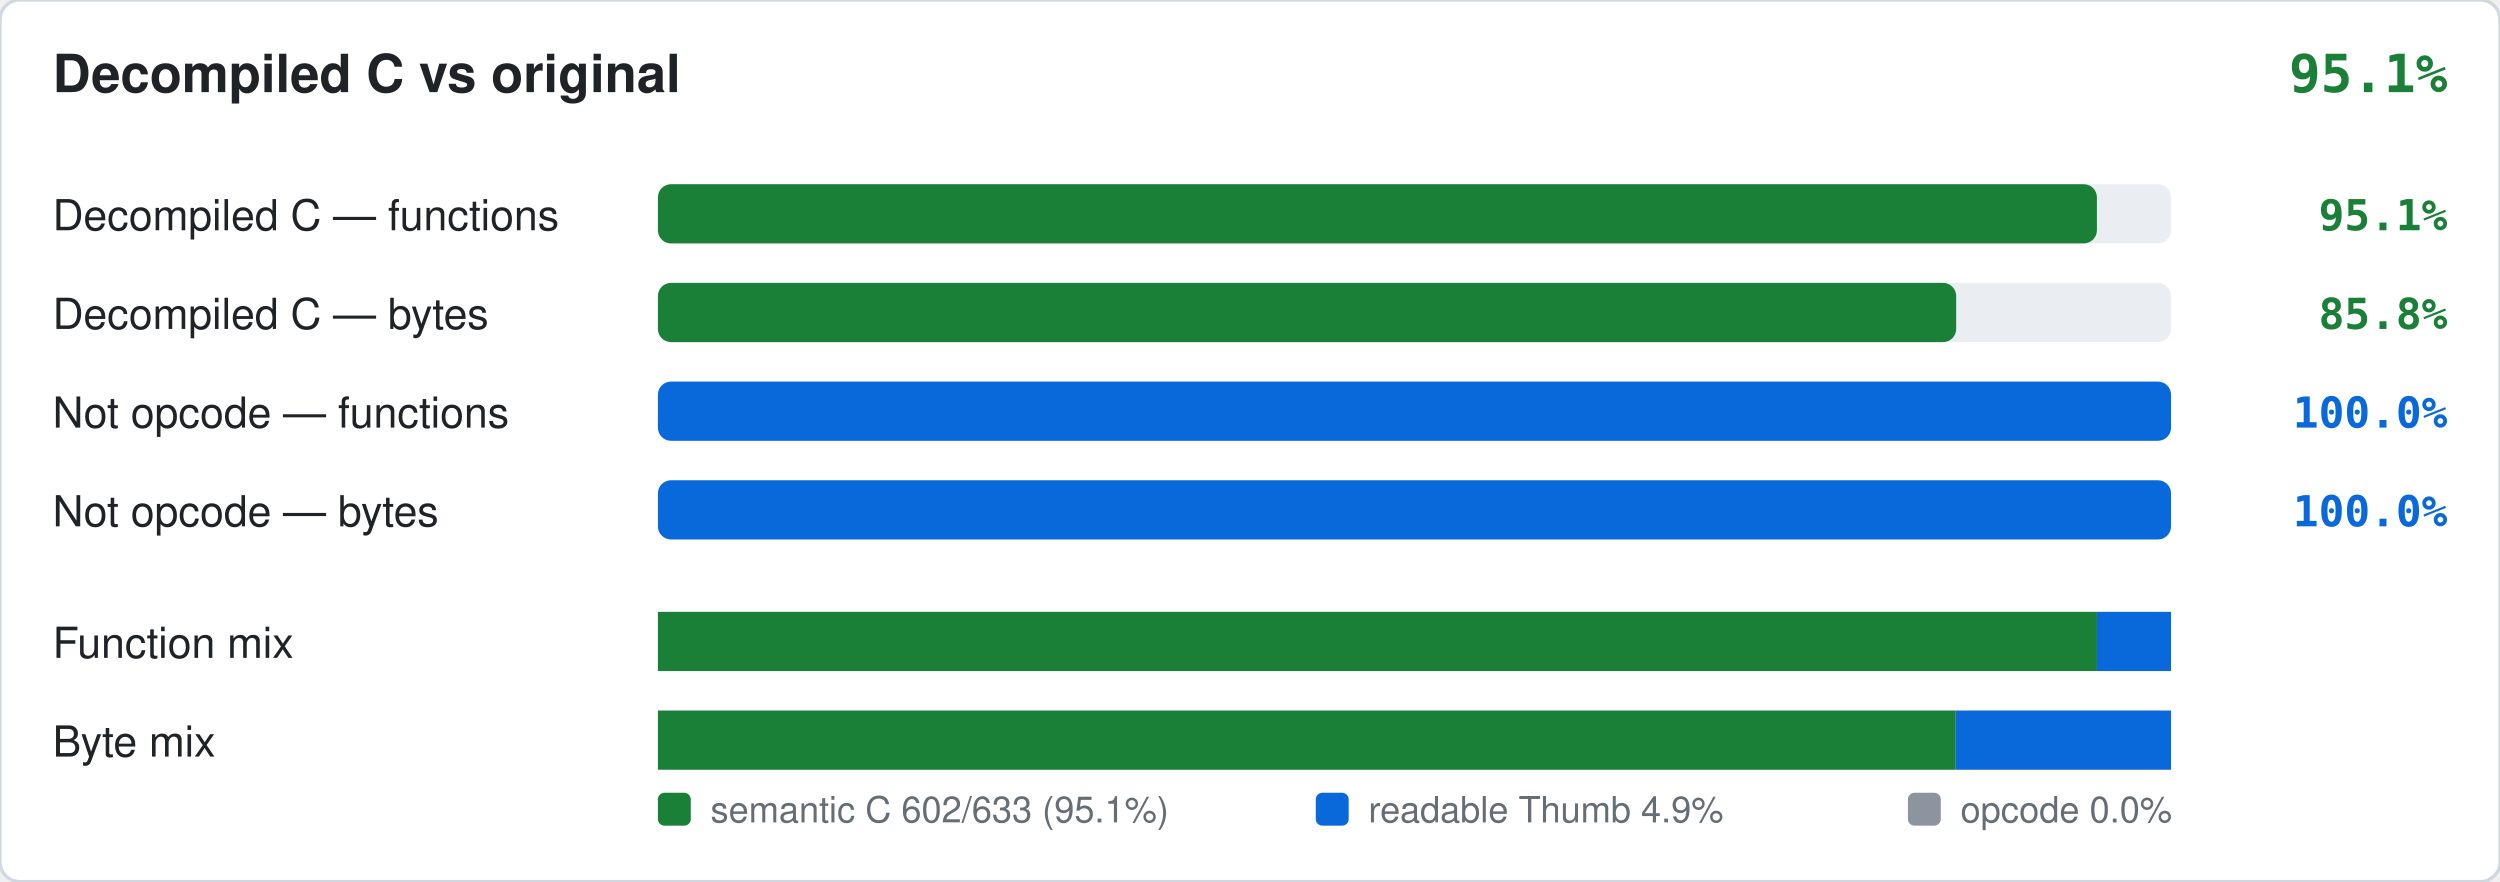
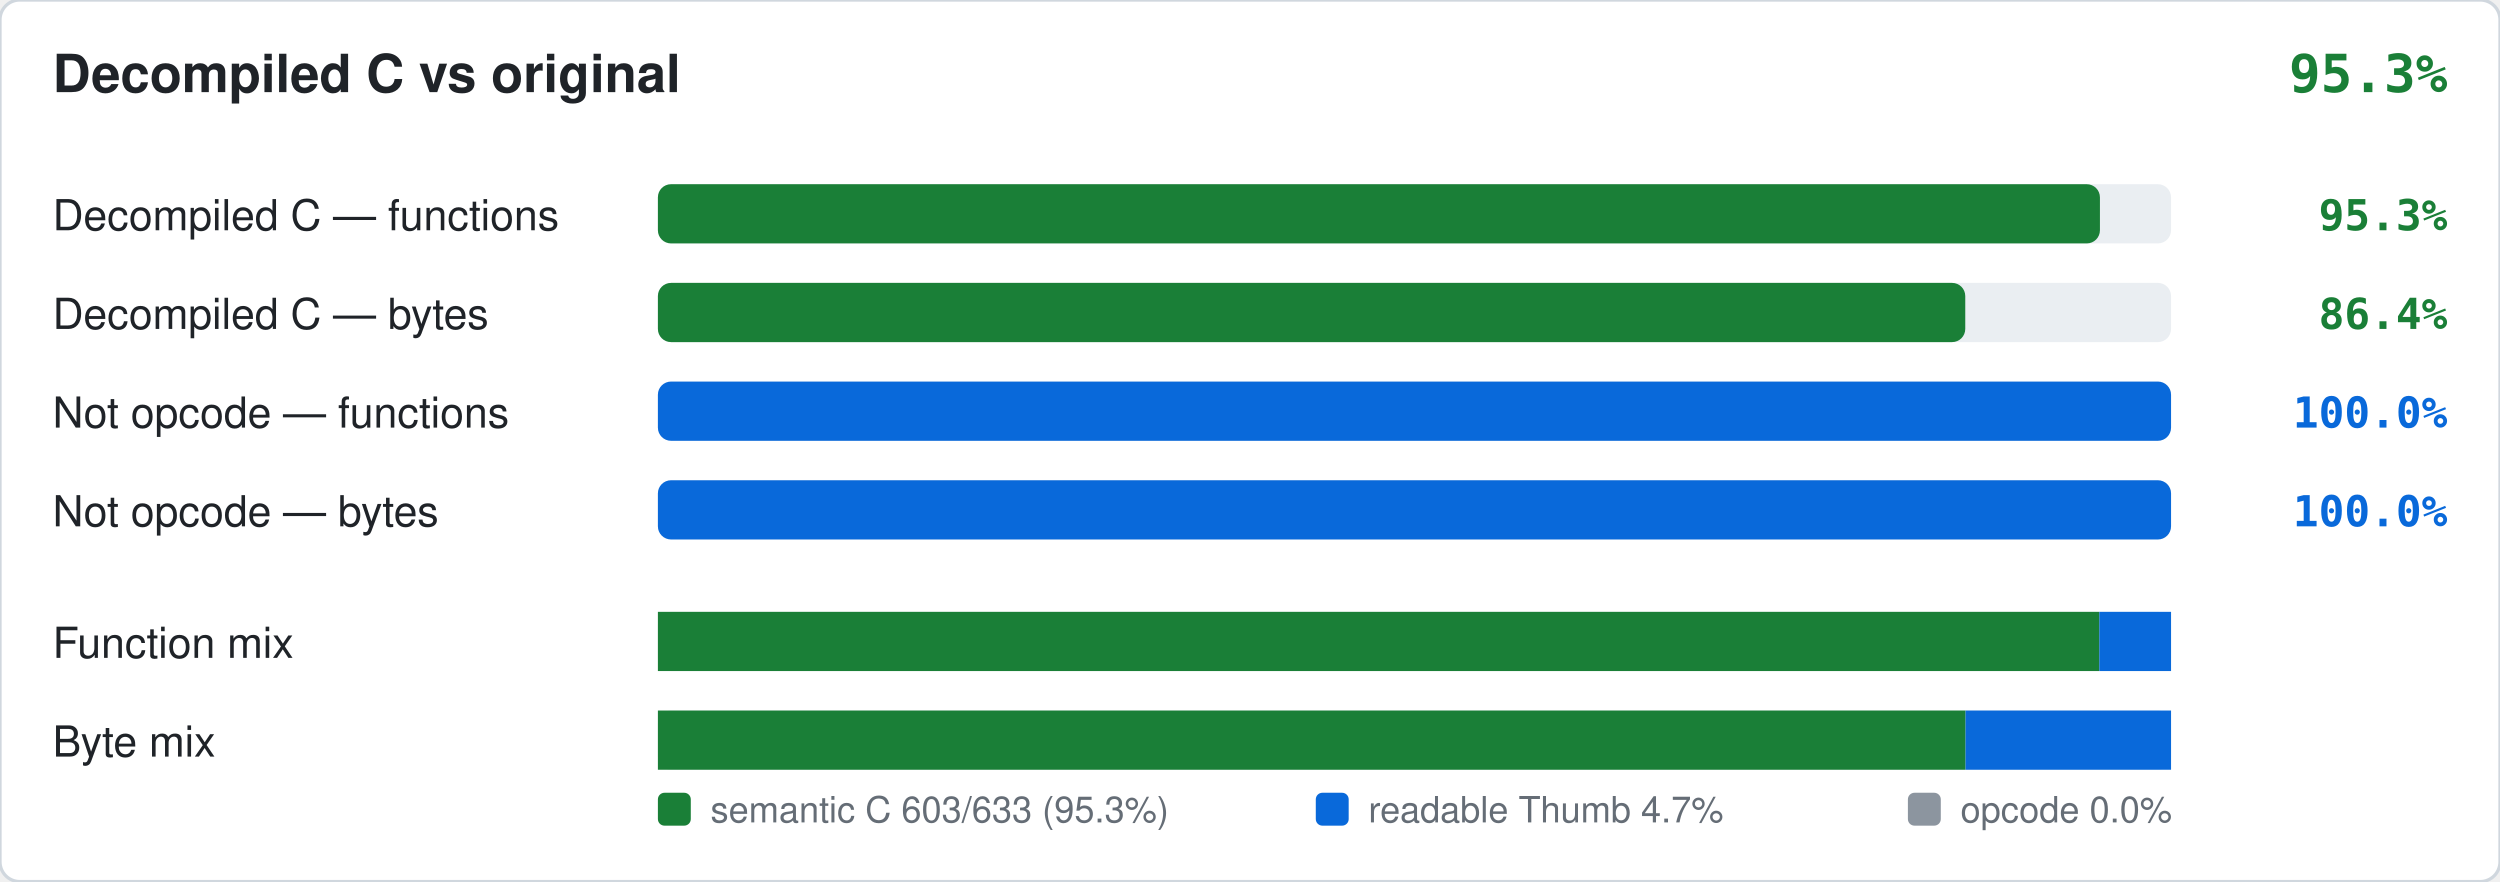
- <svg xmlns="http://www.w3.org/2000/svg" width="760" height="268" viewBox="0 0 760 268" role="img" aria-label="Decompiled C 95.1% functions, 85.8% bytes (602/633, 77,424/90,272)">
+ <svg xmlns="http://www.w3.org/2000/svg" width="760" height="268" viewBox="0 0 760 268" role="img" aria-label="Decompiled C 95.3% functions, 86.4% bytes (603/633, 78,012/90,272)">
  <rect width="760" height="268" rx="6" fill="#ffffff" stroke="#d0d7de" />
  <text x="16" y="28" font-family="-apple-system,BlinkMacSystemFont,Segoe UI,Helvetica,Arial,sans-serif" font-size="16" font-weight="600" fill="#1f2328">Decompiled C vs original</text>
-   <text x="744" y="28" text-anchor="end" font-family="ui-monospace,SFMono-Regular,Menlo,Consolas,monospace" font-size="16" font-weight="700" fill="#1a7f37">95.1%</text>
+   <text x="744" y="28" text-anchor="end" font-family="ui-monospace,SFMono-Regular,Menlo,Consolas,monospace" font-size="16" font-weight="700" fill="#1a7f37">95.3%</text>
  <text x="16" y="70" font-family="-apple-system,BlinkMacSystemFont,Segoe UI,Helvetica,Arial,sans-serif" font-size="13" fill="#1f2328">Decompiled C — functions</text>
  <rect x="200.00" y="56.00" width="460.00" height="18.00" rx="4" fill="#eaeef2" />
-   <rect x="200.00" y="56.00" width="437.46" height="18.00" rx="4" fill="#1a7f37" />
-   <text x="744" y="70" text-anchor="end" font-family="ui-monospace,SFMono-Regular,Menlo,Consolas,monospace" font-size="13" font-weight="700" fill="#1a7f37">95.1%</text>
+   <rect x="200.00" y="56.00" width="438.38" height="18.00" rx="4" fill="#1a7f37" />
+   <text x="744" y="70" text-anchor="end" font-family="ui-monospace,SFMono-Regular,Menlo,Consolas,monospace" font-size="13" font-weight="700" fill="#1a7f37">95.3%</text>
  <text x="16" y="100" font-family="-apple-system,BlinkMacSystemFont,Segoe UI,Helvetica,Arial,sans-serif" font-size="13" fill="#1f2328">Decompiled C — bytes</text>
  <rect x="200.00" y="86.00" width="460.00" height="18.00" rx="4" fill="#eaeef2" />
-   <rect x="200.00" y="86.00" width="394.68" height="18.00" rx="4" fill="#1a7f37" />
-   <text x="744" y="100" text-anchor="end" font-family="ui-monospace,SFMono-Regular,Menlo,Consolas,monospace" font-size="13" font-weight="700" fill="#1a7f37">85.8%</text>
+   <rect x="200.00" y="86.00" width="397.44" height="18.00" rx="4" fill="#1a7f37" />
+   <text x="744" y="100" text-anchor="end" font-family="ui-monospace,SFMono-Regular,Menlo,Consolas,monospace" font-size="13" font-weight="700" fill="#1a7f37">86.4%</text>
  <text x="16" y="130" font-family="-apple-system,BlinkMacSystemFont,Segoe UI,Helvetica,Arial,sans-serif" font-size="13" fill="#1f2328">Not opcode — functions</text>
  <rect x="200.00" y="116.00" width="460.00" height="18.00" rx="4" fill="#eaeef2" />
  <rect x="200.00" y="116.00" width="460.00" height="18.00" rx="4" fill="#0969da" />
  <text x="744" y="130" text-anchor="end" font-family="ui-monospace,SFMono-Regular,Menlo,Consolas,monospace" font-size="13" font-weight="700" fill="#0969da">100.0%</text>
  <text x="16" y="160" font-family="-apple-system,BlinkMacSystemFont,Segoe UI,Helvetica,Arial,sans-serif" font-size="13" fill="#1f2328">Not opcode — bytes</text>
  <rect x="200.00" y="146.00" width="460.00" height="18.00" rx="4" fill="#eaeef2" />
  <rect x="200.00" y="146.00" width="460.00" height="18.00" rx="4" fill="#0969da" />
  <text x="744" y="160" text-anchor="end" font-family="ui-monospace,SFMono-Regular,Menlo,Consolas,monospace" font-size="13" font-weight="700" fill="#0969da">100.0%</text>
  <text x="16" y="200" font-family="-apple-system,BlinkMacSystemFont,Segoe UI,Helvetica,Arial,sans-serif" font-size="13" fill="#1f2328">Function mix</text>
  <rect x="200.00" y="186.00" width="460.00" height="18.00" rx="4" fill="#eaeef2" />
-   <rect x="200.00" y="186.00" width="437.47" height="18.00" fill="#1a7f37" />
-   <rect x="637.47" y="186.00" width="22.53" height="18.00" fill="#0969da" />
+   <rect x="200.00" y="186.00" width="438.20" height="18.00" fill="#1a7f37" />
+   <rect x="638.20" y="186.00" width="21.80" height="18.00" fill="#0969da" />
  <text x="16" y="230" font-family="-apple-system,BlinkMacSystemFont,Segoe UI,Helvetica,Arial,sans-serif" font-size="13" fill="#1f2328">Byte mix</text>
  <rect x="200.00" y="216.00" width="460.00" height="18.00" rx="4" fill="#eaeef2" />
-   <rect x="200.00" y="216.00" width="394.53" height="18.00" fill="#1a7f37" />
-   <rect x="594.53" y="216.00" width="65.47" height="18.00" fill="#0969da" />
+   <rect x="200.00" y="216.00" width="397.53" height="18.00" fill="#1a7f37" />
+   <rect x="597.53" y="216.00" width="62.47" height="18.00" fill="#0969da" />
  <rect x="200" y="241" width="10" height="10" rx="2" fill="#1a7f37" />
-   <text x="216" y="250" font-family="-apple-system,BlinkMacSystemFont,Segoe UI,Helvetica,Arial,sans-serif" font-size="11" fill="#656d76">semantic C 602/633 (95.1%)</text>
+   <text x="216" y="250" font-family="-apple-system,BlinkMacSystemFont,Segoe UI,Helvetica,Arial,sans-serif" font-size="11" fill="#656d76">semantic C 603/633 (95.3%)</text>
  <rect x="400" y="241" width="10" height="10" rx="2" fill="#0969da" />
-   <text x="416" y="250" font-family="-apple-system,BlinkMacSystemFont,Segoe UI,Helvetica,Arial,sans-serif" font-size="11" fill="#656d76">readable Thumb 4.9%</text>
+   <text x="416" y="250" font-family="-apple-system,BlinkMacSystemFont,Segoe UI,Helvetica,Arial,sans-serif" font-size="11" fill="#656d76">readable Thumb 4.7%</text>
  <rect x="580" y="241" width="10" height="10" rx="2" fill="#8c959f" />
  <text x="596" y="250" font-family="-apple-system,BlinkMacSystemFont,Segoe UI,Helvetica,Arial,sans-serif" font-size="11" fill="#656d76">opcode 0.0%</text>
</svg>
